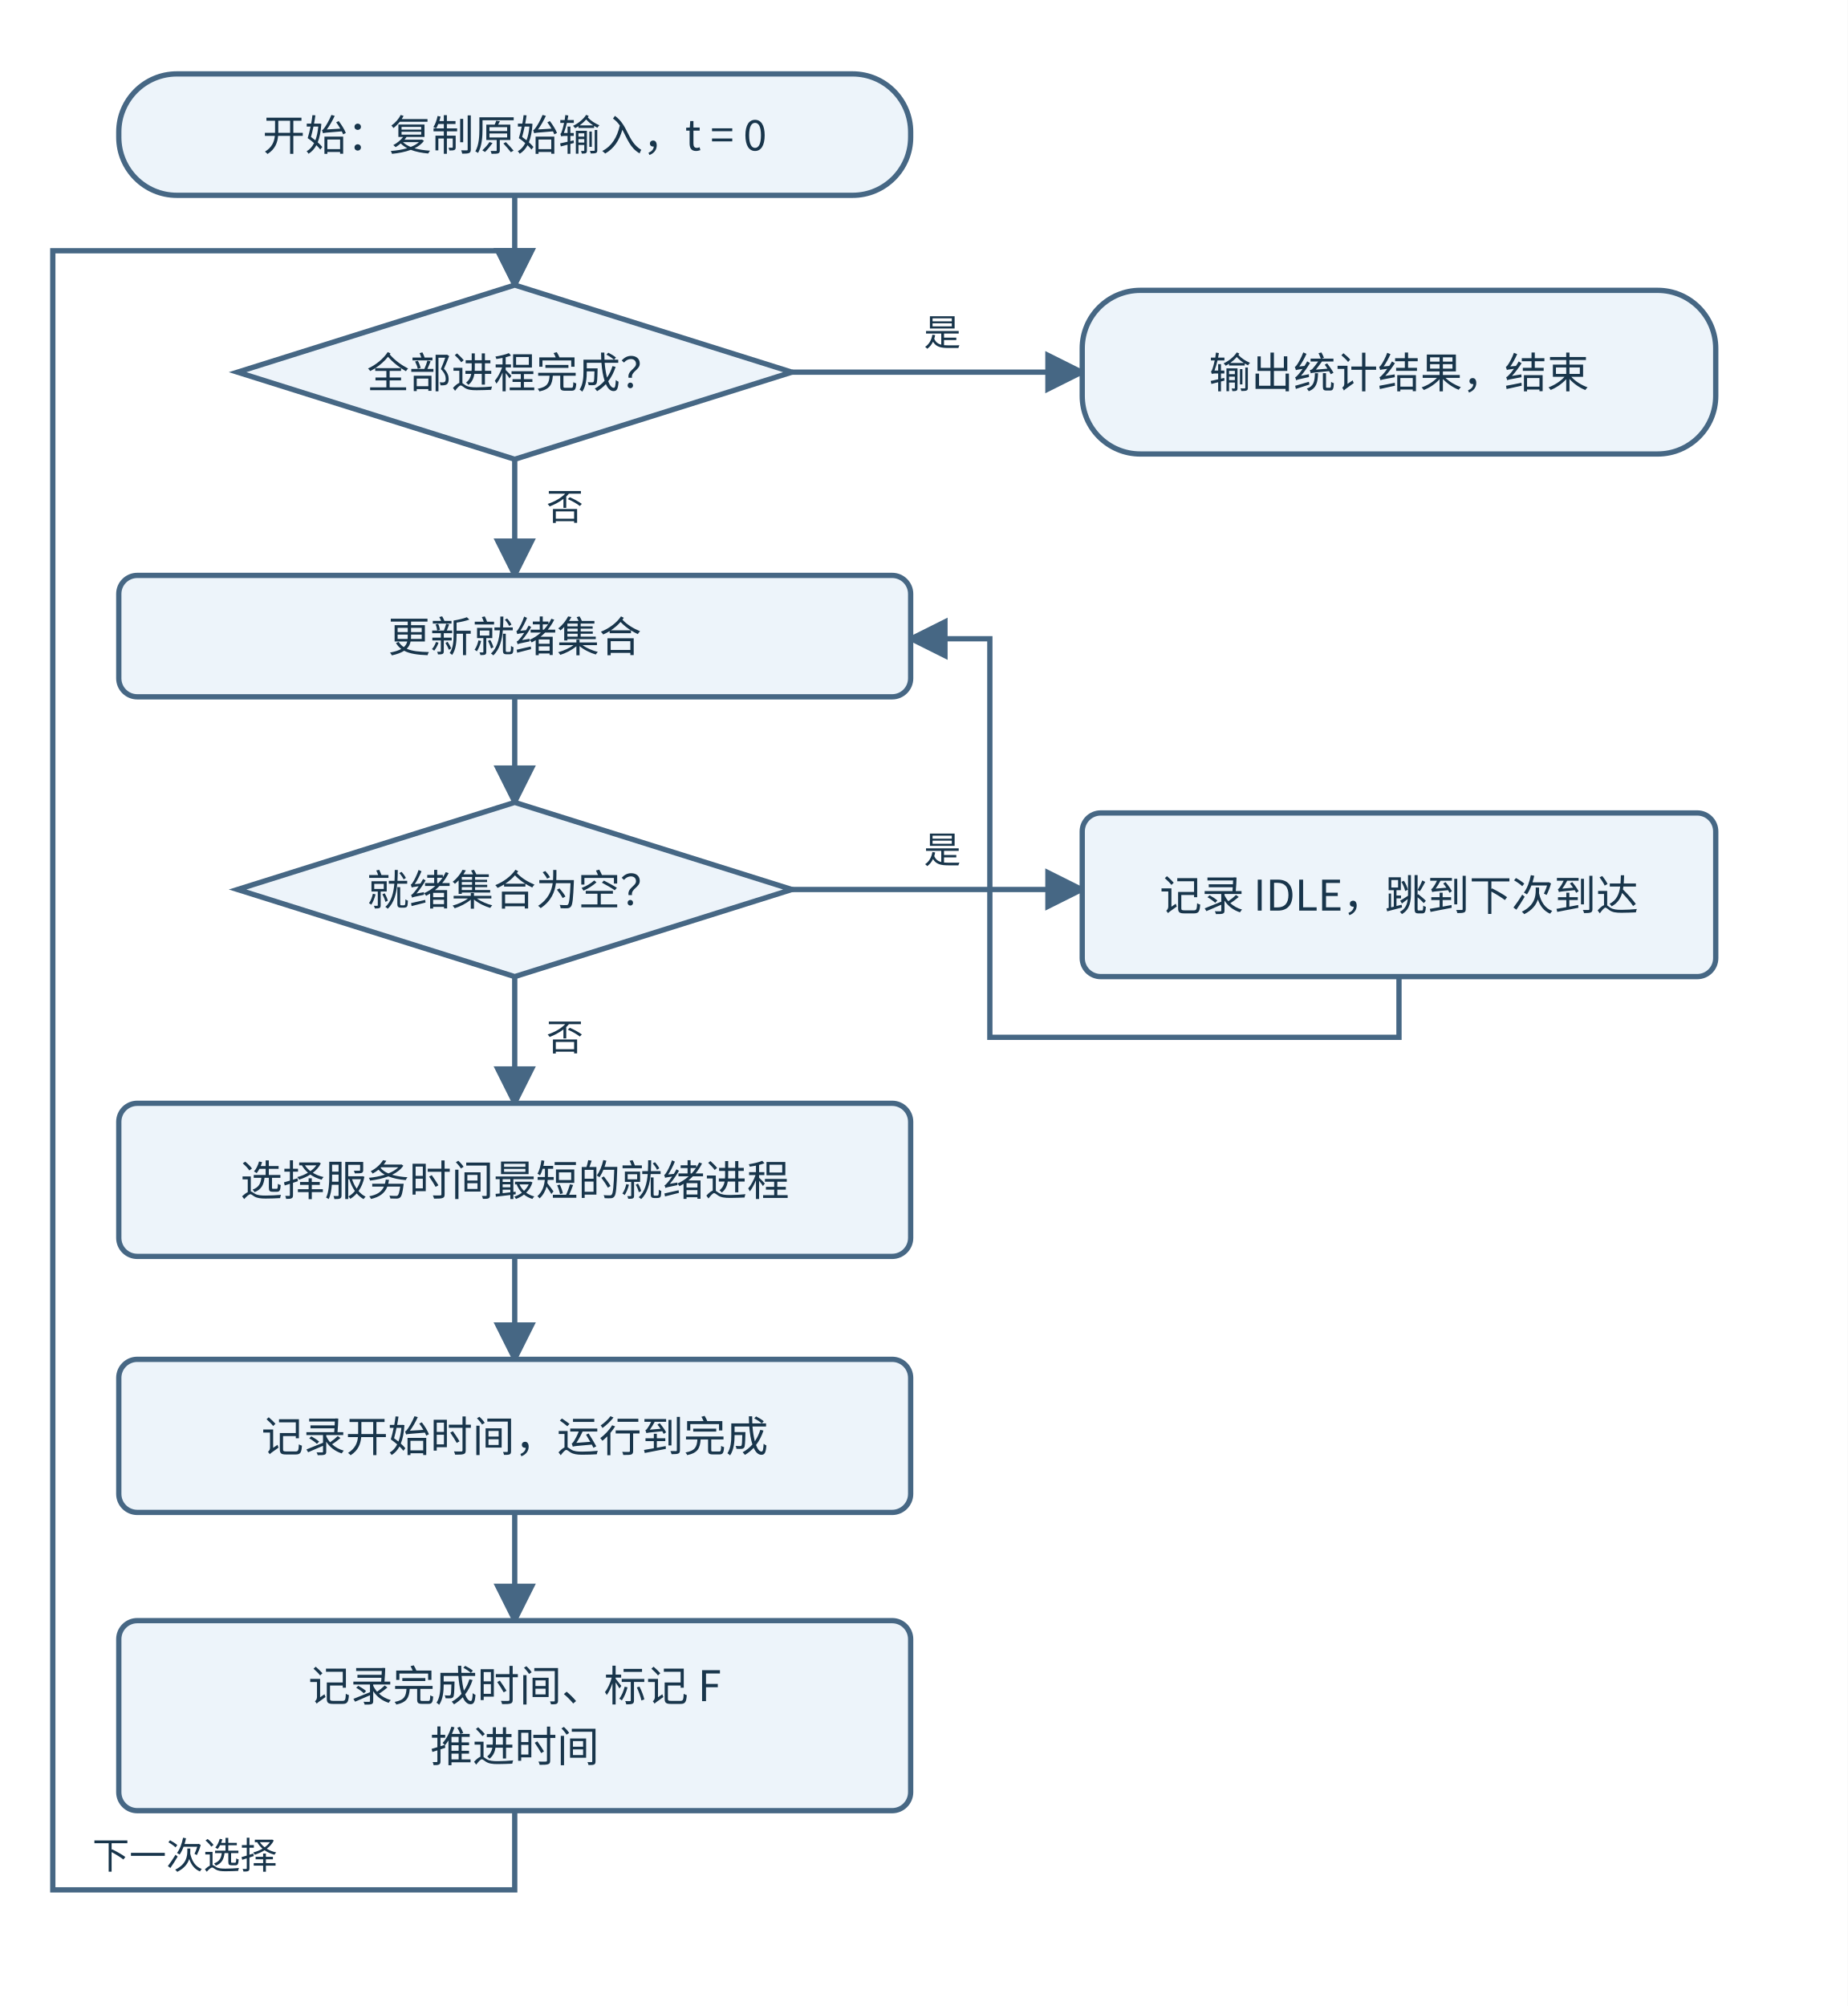
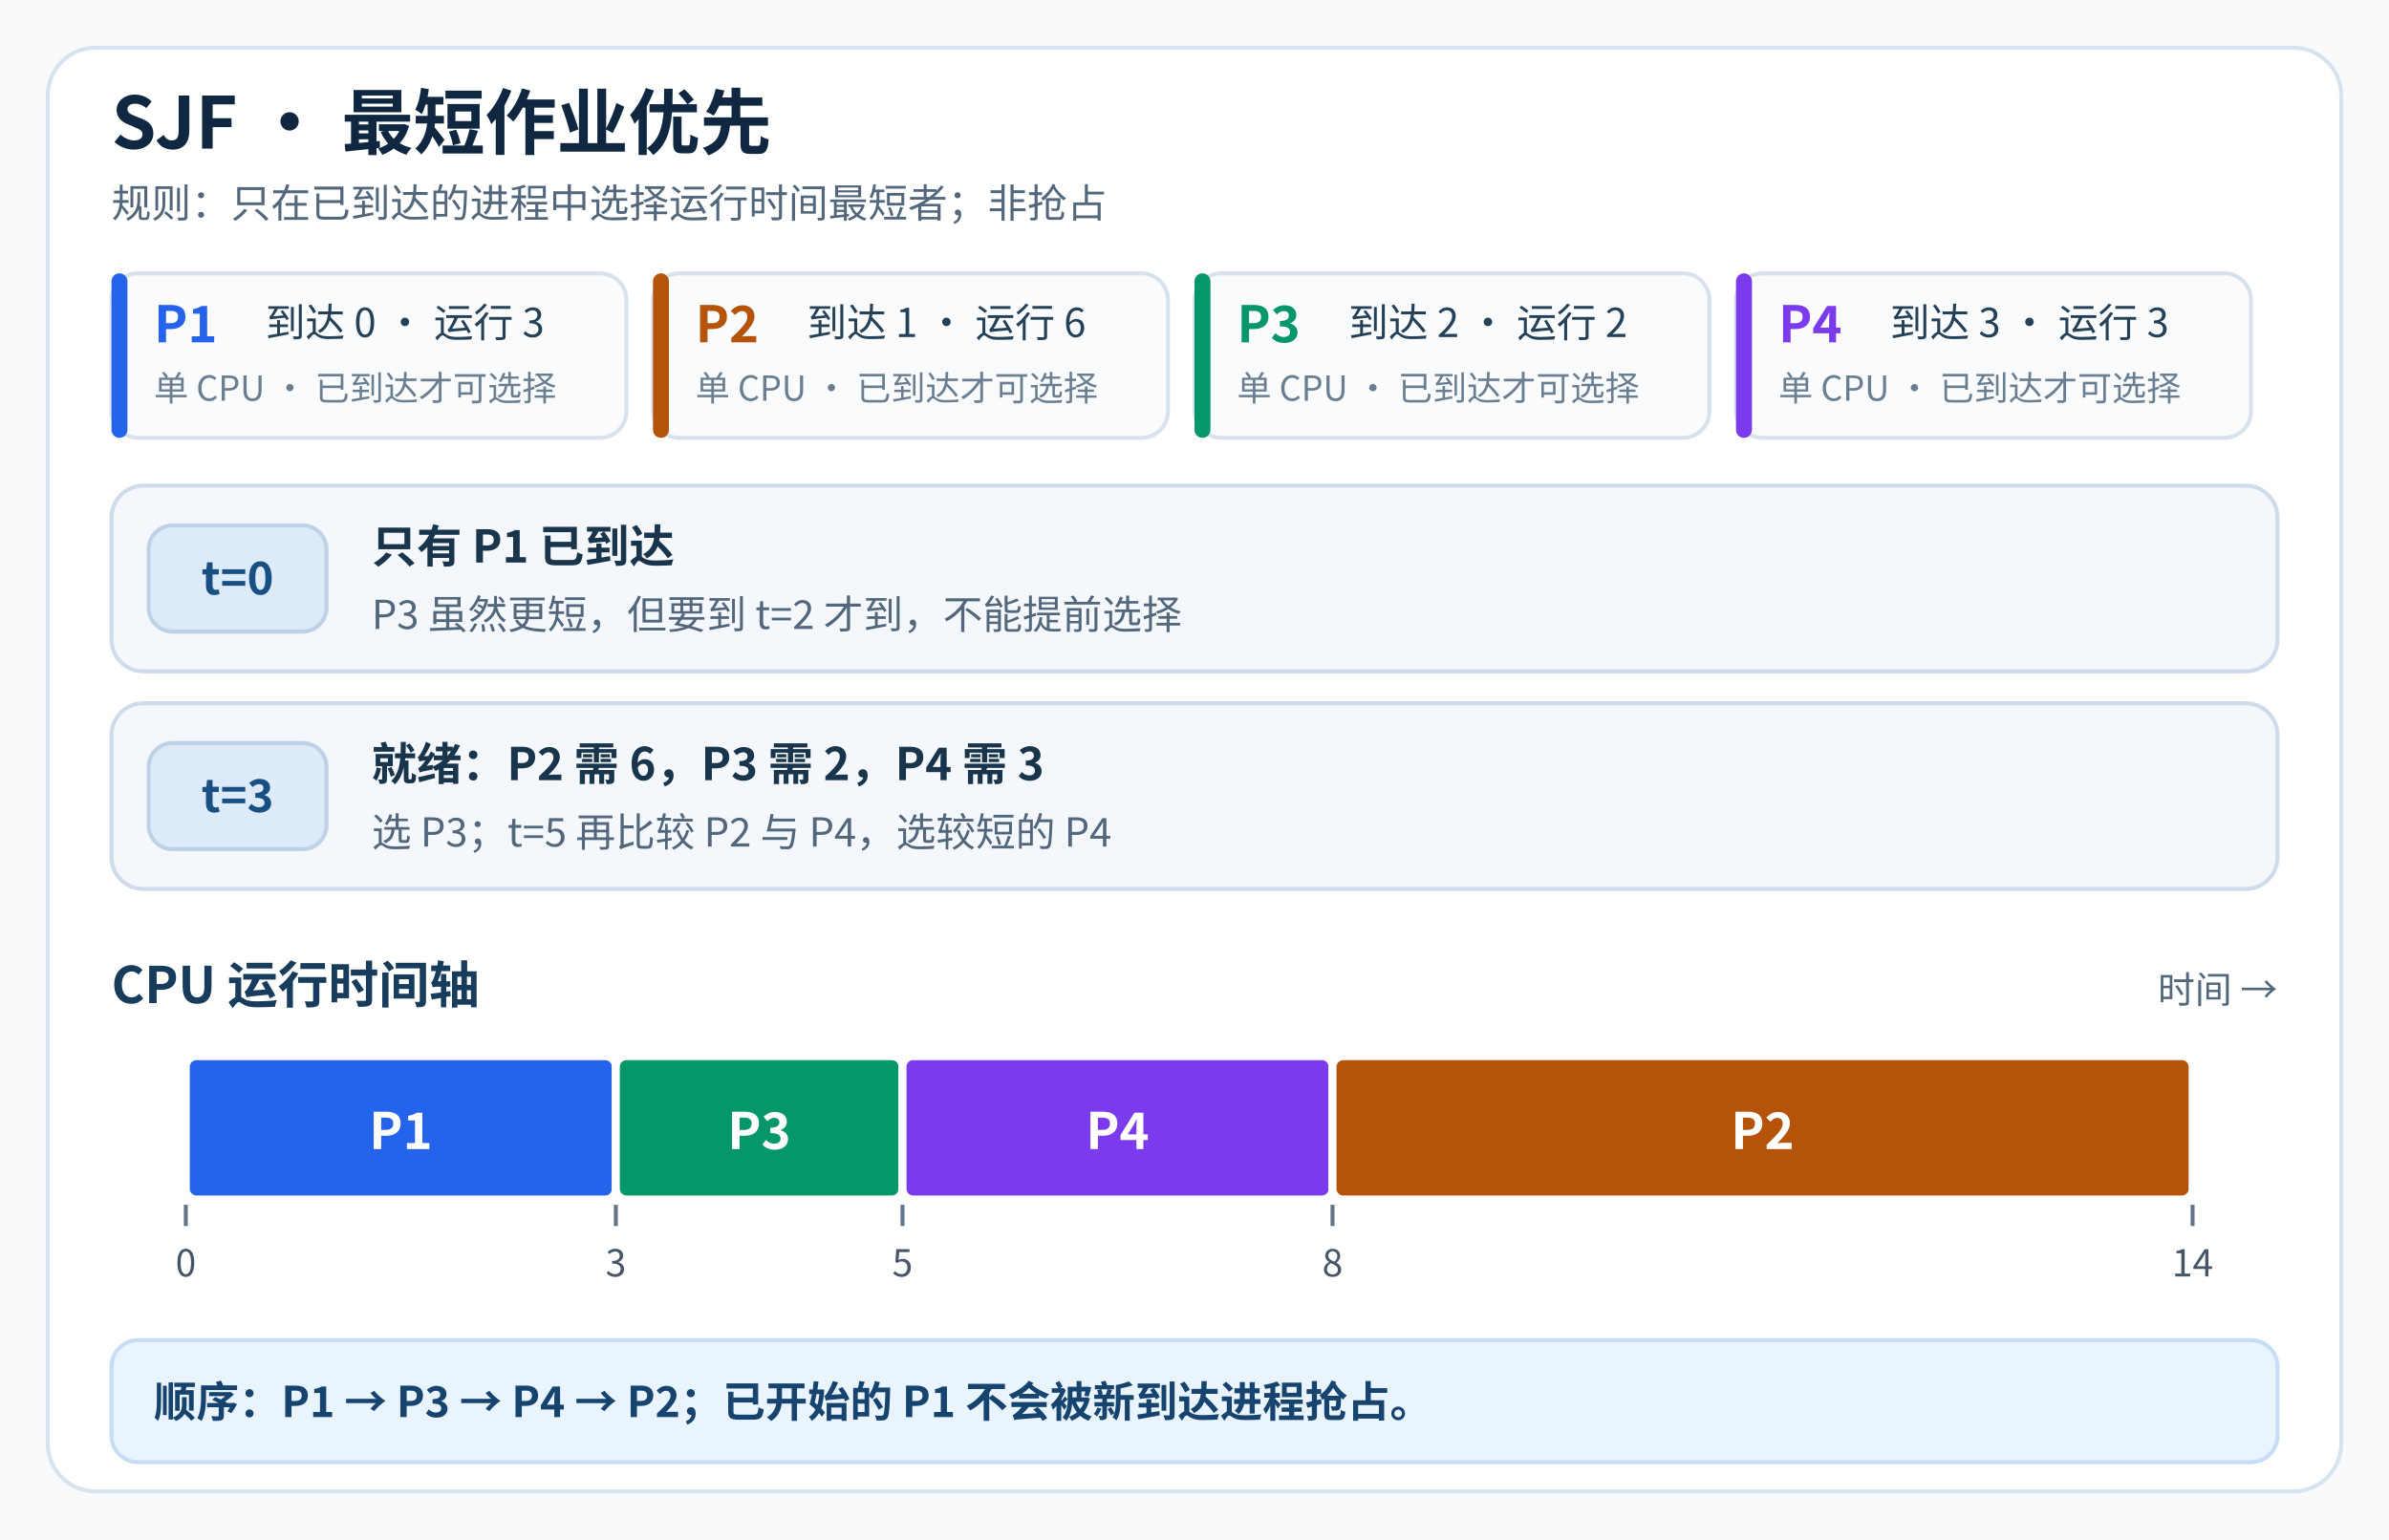
- <svg xmlns="http://www.w3.org/2000/svg" width="700" height="760" viewBox="0 0 700 760" role="img">
-   <defs>
-     <marker id="arrow" markerWidth="8" markerHeight="8" refX="7" refY="4" orient="auto">
-       <path d="M0,0 L8,4 L0,8 Z" fill="#466784" />
-     </marker>
-   </defs>
-   <rect width="700" height="760" fill="#fff" />
-   <g font-family="Noto Sans CJK SC,Microsoft YaHei,sans-serif" font-size="16" fill="#18354b">
-     <path d="M195 74 V108" fill="none" stroke="#466784" stroke-width="2" marker-end="url(#arrow)" />
-     <path d="M300 141 H410" fill="none" stroke="#466784" stroke-width="2" marker-end="url(#arrow)" />
-     <text x="350" y="131" font-size="14">是</text>
-     <path d="M195 174 V218" fill="none" stroke="#466784" stroke-width="2" marker-end="url(#arrow)" />
-     <text x="207" y="197" font-size="14">否</text>
-     <path d="M195 264 V304" fill="none" stroke="#466784" stroke-width="2" marker-end="url(#arrow)" />
-     <path d="M300 337 H410" fill="none" stroke="#466784" stroke-width="2" marker-end="url(#arrow)" />
-     <text x="350" y="327" font-size="14">是</text>
-     <path d="M195 370 V418" fill="none" stroke="#466784" stroke-width="2" marker-end="url(#arrow)" />
-     <text x="207" y="398" font-size="14">否</text>
-     <path d="M195 476 V515" fill="none" stroke="#466784" stroke-width="2" marker-end="url(#arrow)" />
-     <path d="M195 573 V614" fill="none" stroke="#466784" stroke-width="2" marker-end="url(#arrow)" />
-     <path d="M530 370 V393 H375 V242 H345" fill="none" stroke="#466784" stroke-width="2" marker-end="url(#arrow)" />
-     <path d="M195 686 V716 H20 V95 H195 V108" fill="none" stroke="#466784" stroke-width="2" marker-end="url(#arrow)" />
-     <text x="35" y="708" font-size="14">下一次选择</text>
-     <rect x="45" y="28" width="300" height="46" rx="22" fill="#edf4fa" stroke="#466784" stroke-width="2" />
-     <text x="195.0" y="57.0" text-anchor="middle">开始：复制原始输入，t = 0</text>
-     <polygon points="195.0,108 300,141.0 195.0,174 90,141.0" fill="#edf4fa" stroke="#466784" stroke-width="2" />
-     <text x="195.0" y="147.0" text-anchor="middle">全部进程完成？</text>
-     <rect x="45" y="218" width="300" height="46" rx="7" fill="#edf4fa" stroke="#466784" stroke-width="2" />
-     <text x="195.0" y="247.0" text-anchor="middle">更新就绪集合</text>
-     <polygon points="195.0,304 300,337.0 195.0,370 90,337.0" fill="#edf4fa" stroke="#466784" stroke-width="2" />
-     <text x="195.0" y="343.0" text-anchor="middle">就绪集合为空？</text>
-     <rect x="45" y="418" width="300" height="58" rx="7" fill="#edf4fa" stroke="#466784" stroke-width="2" />
-     <text x="195.0" y="453.0" text-anchor="middle">选择服务时间最短的就绪进程</text>
-     <rect x="45" y="515" width="300" height="58" rx="7" fill="#edf4fa" stroke="#466784" stroke-width="2" />
-     <text x="195.0" y="550.0" text-anchor="middle">记录开始时间，运行到完成</text>
-     <rect x="45" y="614" width="300" height="72" rx="7" fill="#edf4fa" stroke="#466784" stroke-width="2" />
-     <text x="195.0" y="644.5" text-anchor="middle">记录完成时间、标记 F</text>
-     <text x="195.0" y="667.5" text-anchor="middle">推进时间</text>
-     <rect x="410" y="308" width="240" height="62" rx="7" fill="#edf4fa" stroke="#466784" stroke-width="2" />
-     <text x="530.0" y="345.0" text-anchor="middle">记录 IDLE，跳到下次到达</text>
-     <rect x="410" y="110" width="240" height="62" rx="22" fill="#edf4fa" stroke="#466784" stroke-width="2" />
-     <text x="530.0" y="147.0" text-anchor="middle">输出统计结果，结束</text>
+ <svg xmlns="http://www.w3.org/2000/svg" width="900" height="580" viewBox="0 0 900 580" role="img" aria-labelledby="title desc">
+   <rect x="0" y="0" width="900" height="580" rx="0" fill="#f8fafc" stroke="#f8fafc" stroke-width="1.5" />
+   <rect x="18" y="18" width="864" height="544" rx="18" fill="#ffffff" stroke="#d7e3ef" stroke-width="1.5" />
+   <g font-family="Microsoft YaHei,Noto Sans CJK SC,Arial,sans-serif">
+     <text x="42" y="56" font-size="27" fill="#0f2740" font-weight="700" text-anchor="start">SJF · 最短作业优先</text>
+     <text x="42" y="82" font-size="15" fill="#52677b" font-weight="400" text-anchor="start">规则：只在已到达的进程中选择运行时间最短者；非抢占</text>
+     <rect x="42" y="103" width="194" height="62" rx="10" fill="#f9fbfd" stroke="#d8e2ec" stroke-width="1.5" />
+     <rect x="42" y="103" width="6" height="62" rx="3" fill="#2563eb" />
+     <text x="58" y="129" font-size="19" fill="#2563eb" font-weight="700" text-anchor="start">P1</text>
+     <text x="100" y="127" font-size="15" fill="#244158" font-weight="400" text-anchor="start">到达 0 · 运行 3</text>
+     <text x="58" y="151" font-size="13" fill="#6a7e91" font-weight="400" text-anchor="start">单 CPU · 已到达才可选择</text>
+     <rect x="246" y="103" width="194" height="62" rx="10" fill="#f9fbfd" stroke="#d8e2ec" stroke-width="1.5" />
+     <rect x="246" y="103" width="6" height="62" rx="3" fill="#b45309" />
+     <text x="262" y="129" font-size="19" fill="#b45309" font-weight="700" text-anchor="start">P2</text>
+     <text x="304" y="127" font-size="15" fill="#244158" font-weight="400" text-anchor="start">到达 1 · 运行 6</text>
+     <text x="262" y="151" font-size="13" fill="#6a7e91" font-weight="400" text-anchor="start">单 CPU · 已到达才可选择</text>
+     <rect x="450" y="103" width="194" height="62" rx="10" fill="#f9fbfd" stroke="#d8e2ec" stroke-width="1.5" />
+     <rect x="450" y="103" width="6" height="62" rx="3" fill="#059669" />
+     <text x="466" y="129" font-size="19" fill="#059669" font-weight="700" text-anchor="start">P3</text>
+     <text x="508" y="127" font-size="15" fill="#244158" font-weight="400" text-anchor="start">到达 2 · 运行 2</text>
+     <text x="466" y="151" font-size="13" fill="#6a7e91" font-weight="400" text-anchor="start">单 CPU · 已到达才可选择</text>
+     <rect x="654" y="103" width="194" height="62" rx="10" fill="#f9fbfd" stroke="#d8e2ec" stroke-width="1.5" />
+     <rect x="654" y="103" width="6" height="62" rx="3" fill="#7c3aed" />
+     <text x="670" y="129" font-size="19" fill="#7c3aed" font-weight="700" text-anchor="start">P4</text>
+     <text x="712" y="127" font-size="15" fill="#244158" font-weight="400" text-anchor="start">到达 3 · 运行 3</text>
+     <text x="670" y="151" font-size="13" fill="#6a7e91" font-weight="400" text-anchor="start">单 CPU · 已到达才可选择</text>
+     <rect x="42" y="183" width="816" height="70" rx="12" fill="#f4f8fc" stroke="#cddbea" stroke-width="1.5" />
+     <rect x="56" y="198" width="67" height="40" rx="9" fill="#dceafa" stroke="#bed2e7" stroke-width="1.5" />
+     <text x="89.5" y="224" font-size="17" fill="#185084" font-weight="700" text-anchor="middle">t=0</text>
+     <text x="140" y="212" font-size="17" fill="#18354b" font-weight="700" text-anchor="start">只有 P1 已到达</text>
+     <text x="140" y="237" font-size="15" fill="#52677b" font-weight="400" text-anchor="start">P3 虽然更短，但要到 t=2 才到，不能提前选择</text>
+     <rect x="42" y="265" width="816" height="70" rx="12" fill="#f4f8fc" stroke="#cddbea" stroke-width="1.5" />
+     <rect x="56" y="280" width="67" height="40" rx="9" fill="#dceafa" stroke="#bed2e7" stroke-width="1.5" />
+     <text x="89.5" y="306" font-size="17" fill="#185084" font-weight="700" text-anchor="middle">t=3</text>
+     <text x="140" y="294" font-size="17" fill="#18354b" font-weight="700" text-anchor="start">就绪：P2 需 6，P3 需 2，P4 需 3</text>
+     <text x="140" y="319" font-size="15" fill="#52677b" font-weight="400" text-anchor="start">选 P3；t=5 再比较 P2 与 P4，选较短的 P4</text>
+     <text x="42" y="378" font-size="19" fill="#173c5c" font-weight="700" text-anchor="start">CPU 运行时间轴</text>
+     <text x="858" y="378" font-size="14" fill="#52677b" font-weight="400" text-anchor="end">时间 →</text>
+     <rect x="70" y="398" width="162" height="54" fill="#2563eb" stroke="#ffffff" stroke-width="3" rx="4" />
+     <text x="151" y="433" font-size="19" fill="#ffffff" font-weight="700" text-anchor="middle">P1</text>
+     <rect x="232" y="398" width="108" height="54" fill="#059669" stroke="#ffffff" stroke-width="3" rx="4" />
+     <text x="286" y="433" font-size="19" fill="#ffffff" font-weight="700" text-anchor="middle">P3</text>
+     <rect x="340" y="398" width="162" height="54" fill="#7c3aed" stroke="#ffffff" stroke-width="3" rx="4" />
+     <text x="421" y="433" font-size="19" fill="#ffffff" font-weight="700" text-anchor="middle">P4</text>
+     <rect x="502" y="398" width="324" height="54" fill="#b45309" stroke="#ffffff" stroke-width="3" rx="4" />
+     <text x="664" y="433" font-size="19" fill="#ffffff" font-weight="700" text-anchor="middle">P2</text>
+     <line x1="70" y1="454" x2="70" y2="462" stroke="#64748b" stroke-width="1.5" />
+     <text x="70" y="481" font-size="14" fill="#475569" font-weight="500" text-anchor="middle">0</text>
+     <line x1="232" y1="454" x2="232" y2="462" stroke="#64748b" stroke-width="1.5" />
+     <text x="232" y="481" font-size="14" fill="#475569" font-weight="500" text-anchor="middle">3</text>
+     <line x1="340" y1="454" x2="340" y2="462" stroke="#64748b" stroke-width="1.5" />
+     <text x="340" y="481" font-size="14" fill="#475569" font-weight="500" text-anchor="middle">5</text>
+     <line x1="502" y1="454" x2="502" y2="462" stroke="#64748b" stroke-width="1.5" />
+     <text x="502" y="481" font-size="14" fill="#475569" font-weight="500" text-anchor="middle">8</text>
+     <line x1="826" y1="454" x2="826" y2="462" stroke="#64748b" stroke-width="1.5" />
+     <text x="826" y="481" font-size="14" fill="#475569" font-weight="500" text-anchor="middle">14</text>
+     <rect x="42" y="505" width="816" height="46" rx="10" fill="#eaf4ff" stroke="#c5ddf5" stroke-width="1.5" />
+     <text x="58" y="534" font-size="16" fill="#16446e" font-weight="600" text-anchor="start">顺序：P1 → P3 → P4 → P2；已开始的 P1 不会被新到达进程抢占。</text>
  </g>
</svg>
